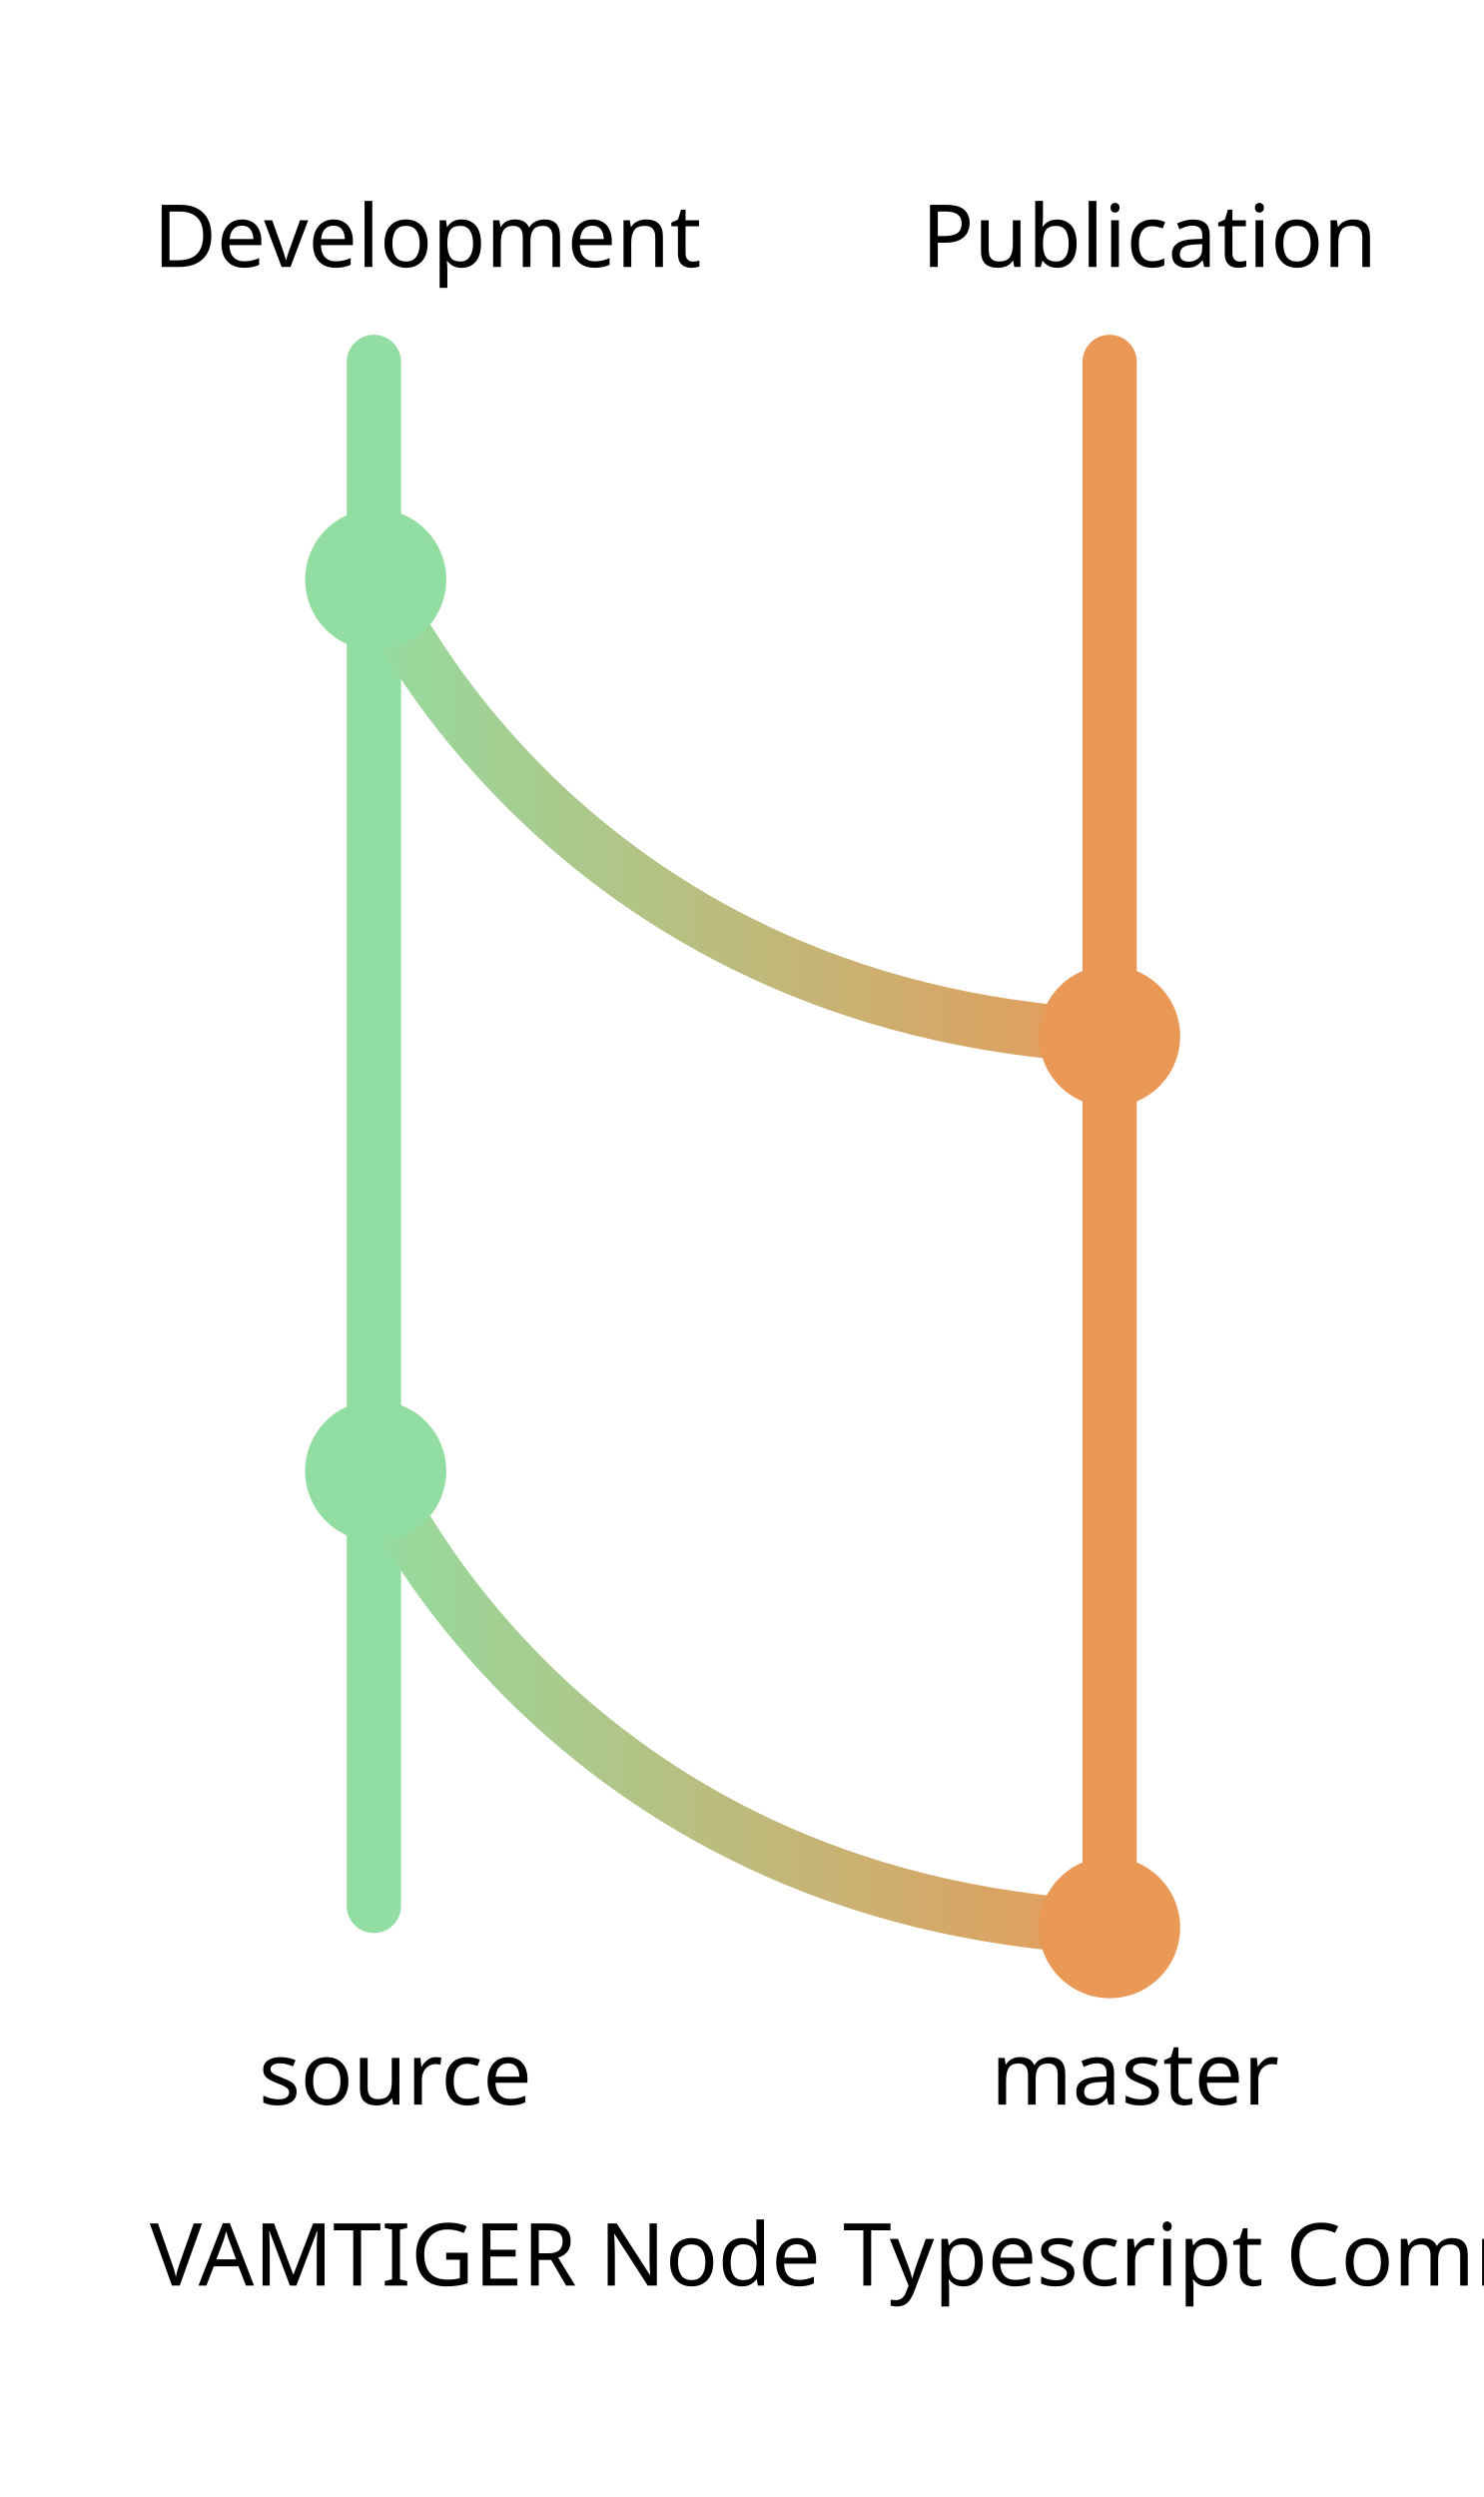
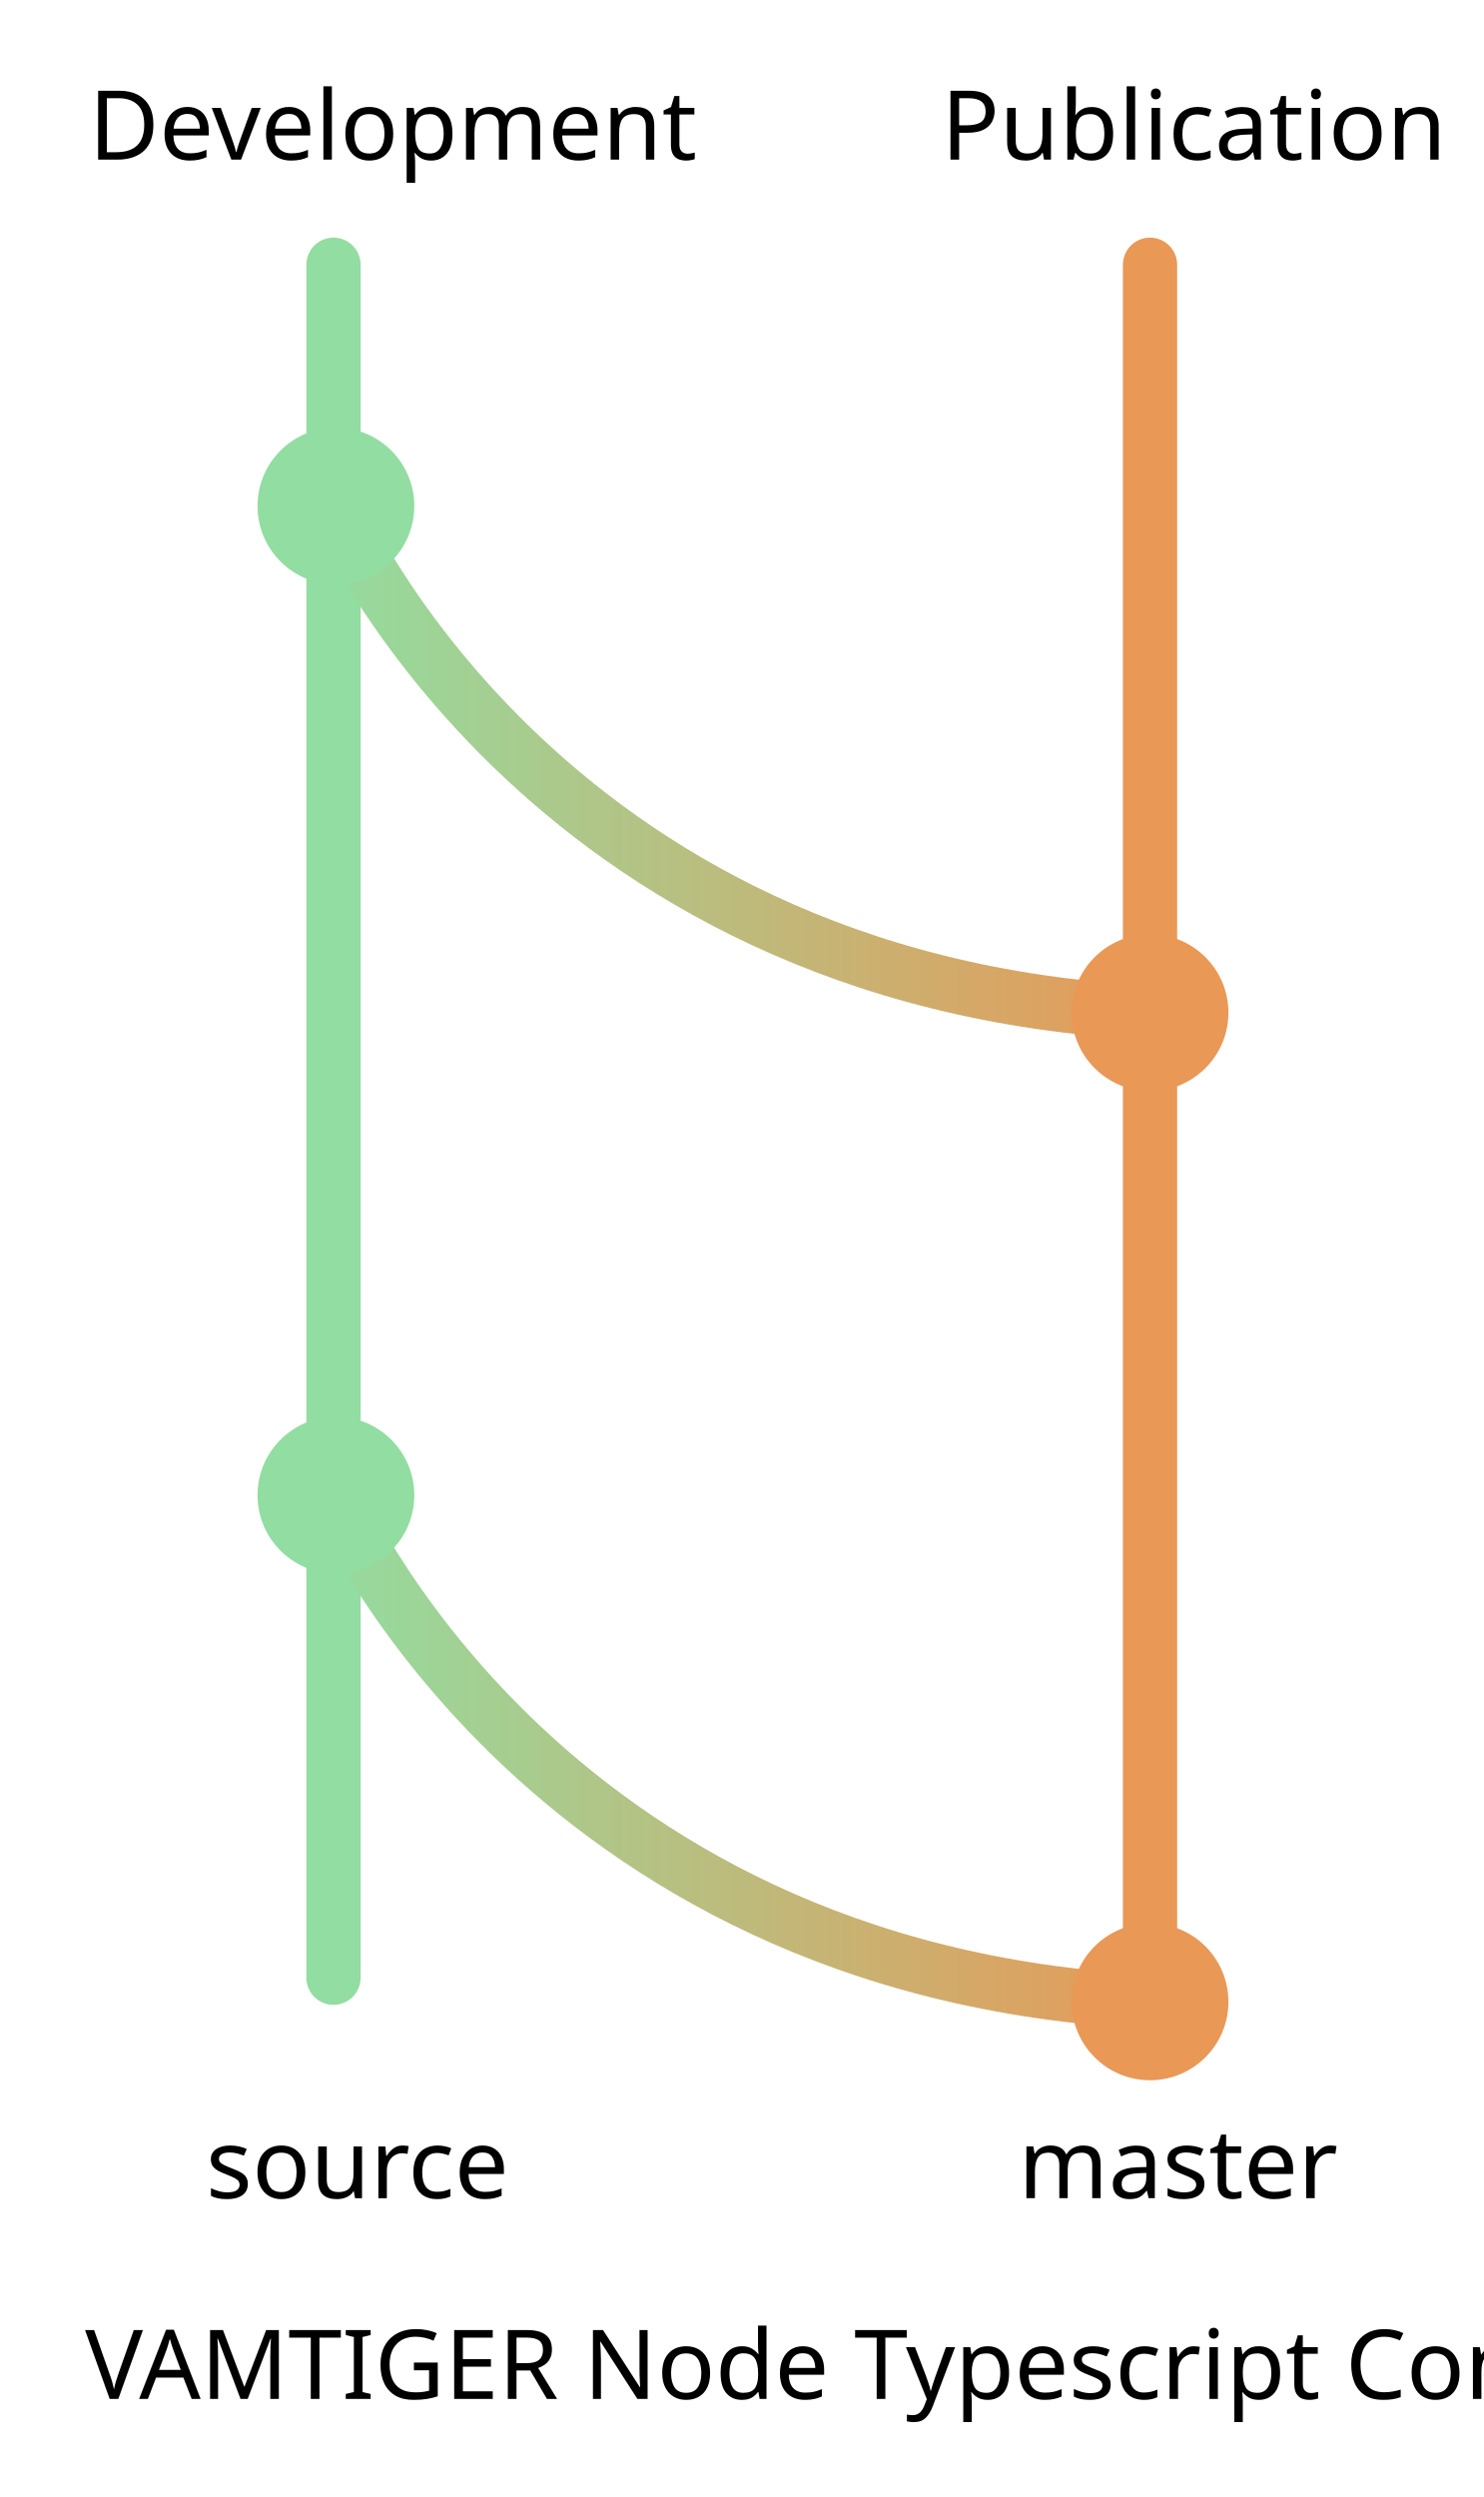
- <svg xmlns="http://www.w3.org/2000/svg" version="1.1" id="vamtiger-node-typescript-commit" x="0px" y="0px" width="246px" height="414px" viewBox="0 0 246 414" style="enable-background:new 0 0 246 414;" xml:space="preserve">
+ <svg xmlns="http://www.w3.org/2000/svg" version="1.1" id="vamtiger-node-typescript-commit" x="0px" y="0px" viewBox="0 0 246 414" style="enable-background:new 0 0 246 414;" xml:space="preserve">
  <style type="text/css">
	.st0{font-family:'BarlowSemiCondensed-Regular';}
- 	.st1{font-size:14.423px;}
+ 	.st1{font-size:16px;}
	.st2{fill:none;stroke:#E99856;stroke-width:9;stroke-linecap:round;stroke-miterlimit:10;}
	.st3{fill:none;stroke:#92DDA1;stroke-width:9;stroke-linecap:round;stroke-miterlimit:10;}
	.st4{fill:none;stroke:url(#merge_x5F_2_3_);stroke-width:9;stroke-linecap:round;stroke-miterlimit:10;}
	.st5{fill:none;stroke:#000000;stroke-width:9;stroke-miterlimit:10;}
	.st6{fill:none;stroke:url(#merge_x5F_1_3_);stroke-width:9;stroke-linecap:round;stroke-miterlimit:10;}
	.st7{fill:url(#merge_x5F_1_4_);stroke:url(#merge_x5F_1_5_);stroke-width:9;stroke-miterlimit:10;}
	.st8{fill:#92DDA1;}
	.st9{fill:#E99856;}
</style>
  <g id="vamtiger-node-typescript-commit_1_">
    <g id="Labels">
-       <text transform="matrix(1 0 0 1 164.3286 348.9385)" class="st0 st1">master</text>
-       <text transform="matrix(1 0 0 1 42.9116 348.9395)" class="st0 st1">source</text>
-       <text transform="matrix(1 0 0 1 25.4014 44.2598)" class="st0 st1">Development</text>
-       <text transform="matrix(1 0 0 1 152.8047 44.2598)" class="st0 st1">Publication</text>
+       <text transform="matrix(1 0 0 1 168.8469 364.458)" class="st0 st1">master</text>
+       <text transform="matrix(1 0 0 1 34.1545 364.4585)" class="st0 st1">source</text>
+       <text transform="matrix(1 0 0 1 14.7305 26.4663)" class="st0 st1">Development</text>
+       <text transform="matrix(1 0 0 1 156.0632 26.4661)" class="st0 st1">Publication</text>
    </g>
    <g id="branch">
-       <line id="master" class="st2" x1="184" y1="60" x2="184" y2="316" />
-       <line id="source" class="st3" x1="62" y1="60" x2="62" y2="316" />
+       <line id="master" class="st2" x1="190.7" y1="43.9" x2="190.7" y2="327.9" />
+       <line id="source" class="st3" x1="55.3" y1="43.9" x2="55.3" y2="327.9" />
    </g>
    <g id="merge">
-       <linearGradient id="merge_x5F_2_3_" gradientUnits="userSpaceOnUse" x1="57.464" y1="281.526" x2="188.537" y2="281.526">
+       <linearGradient id="merge_x5F_2_3_" gradientUnits="userSpaceOnUse" x1="50.79" y1="289.675" x2="195.211" y2="289.675">
        <stop offset="0" style="stop-color:#92DDA1" />
        <stop offset="1" style="stop-color:#E99856" />
      </linearGradient>
-       <path id="merge_x5F_2_2_" class="st4" d="M62,243.4c0,0,30.1,71.7,122.1,76.2" />
-       <path id="merge_x5F_2_1_" class="st5" d="M62,281.9" />
-       <linearGradient id="merge_x5F_1_3_" gradientUnits="userSpaceOnUse" x1="57.464" y1="133.69" x2="188.537" y2="133.69">
+       <path id="merge_x5F_2_2_" class="st4" d="M55.3,247.4c0,0,33.4,79.5,135.4,84.5" />
+       <path id="merge_x5F_2_1_" class="st5" d="M55.3,290.1" />
+       <linearGradient id="merge_x5F_1_3_" gradientUnits="userSpaceOnUse" x1="50.79" y1="125.675" x2="195.211" y2="125.675">
        <stop offset="0" style="stop-color:#92DDA1" />
        <stop offset="1" style="stop-color:#E99856" />
      </linearGradient>
-       <path id="merge_x5F_1_2_" class="st6" d="M62,95.6c0,0,30.1,71.7,122.1,76.2" />
-       <linearGradient id="merge_x5F_1_4_" gradientUnits="userSpaceOnUse" x1="61.964" y1="134.084" x2="61.964" y2="134.084">
+       <path id="merge_x5F_1_2_" class="st6" d="M55.3,83.4c0,0,33.4,79.5,135.4,84.5" />
+       <linearGradient id="merge_x5F_1_4_" gradientUnits="userSpaceOnUse" x1="55.29" y1="126.112" x2="55.29" y2="126.112">
        <stop offset="0" style="stop-color:#FFFFFF" />
        <stop offset="1" style="stop-color:#000000" />
      </linearGradient>
-       <linearGradient id="merge_x5F_1_5_" gradientUnits="userSpaceOnUse" x1="61.964" y1="134.084" x2="61.964" y2="134.084">
+       <linearGradient id="merge_x5F_1_5_" gradientUnits="userSpaceOnUse" x1="55.29" y1="126.112" x2="55.29" y2="126.112">
        <stop offset="0" style="stop-color:#FFFFFF" />
        <stop offset="1" style="stop-color:#000000" />
      </linearGradient>
-       <path id="merge_x5F_1_1_" class="st7" d="M62,134.1" />
+       <path id="merge_x5F_1_1_" class="st7" d="M55.3,126.1" />
    </g>
    <g id="commit">
      <g id="source_1_">
-         <circle class="st8" cx="62.3" cy="243.9" r="11.7" />
-         <circle class="st8" cx="62.3" cy="96.1" r="11.7" />
+         <circle class="st8" cx="55.7" cy="247.9" r="13" />
+         <circle class="st8" cx="55.7" cy="83.9" r="13" />
      </g>
      <g id="master_1_">
-         <circle class="st9" cx="184" cy="171.8" r="11.7" />
-         <circle class="st9" cx="184" cy="319.6" r="11.7" />
+         <circle class="st9" cx="190.7" cy="167.9" r="13" />
+         <circle class="st9" cx="190.7" cy="331.9" r="13" />
      </g>
    </g>
-     <text transform="matrix(1 0 0 1 24.8384 378.9424)" class="st0 st1">VAMTIGER Node Typescript Commit</text>
+     <text transform="matrix(1 0 0 1 14.1057 397.7417)" class="st0 st1">VAMTIGER Node Typescript Commit</text>
  </g>
</svg>
